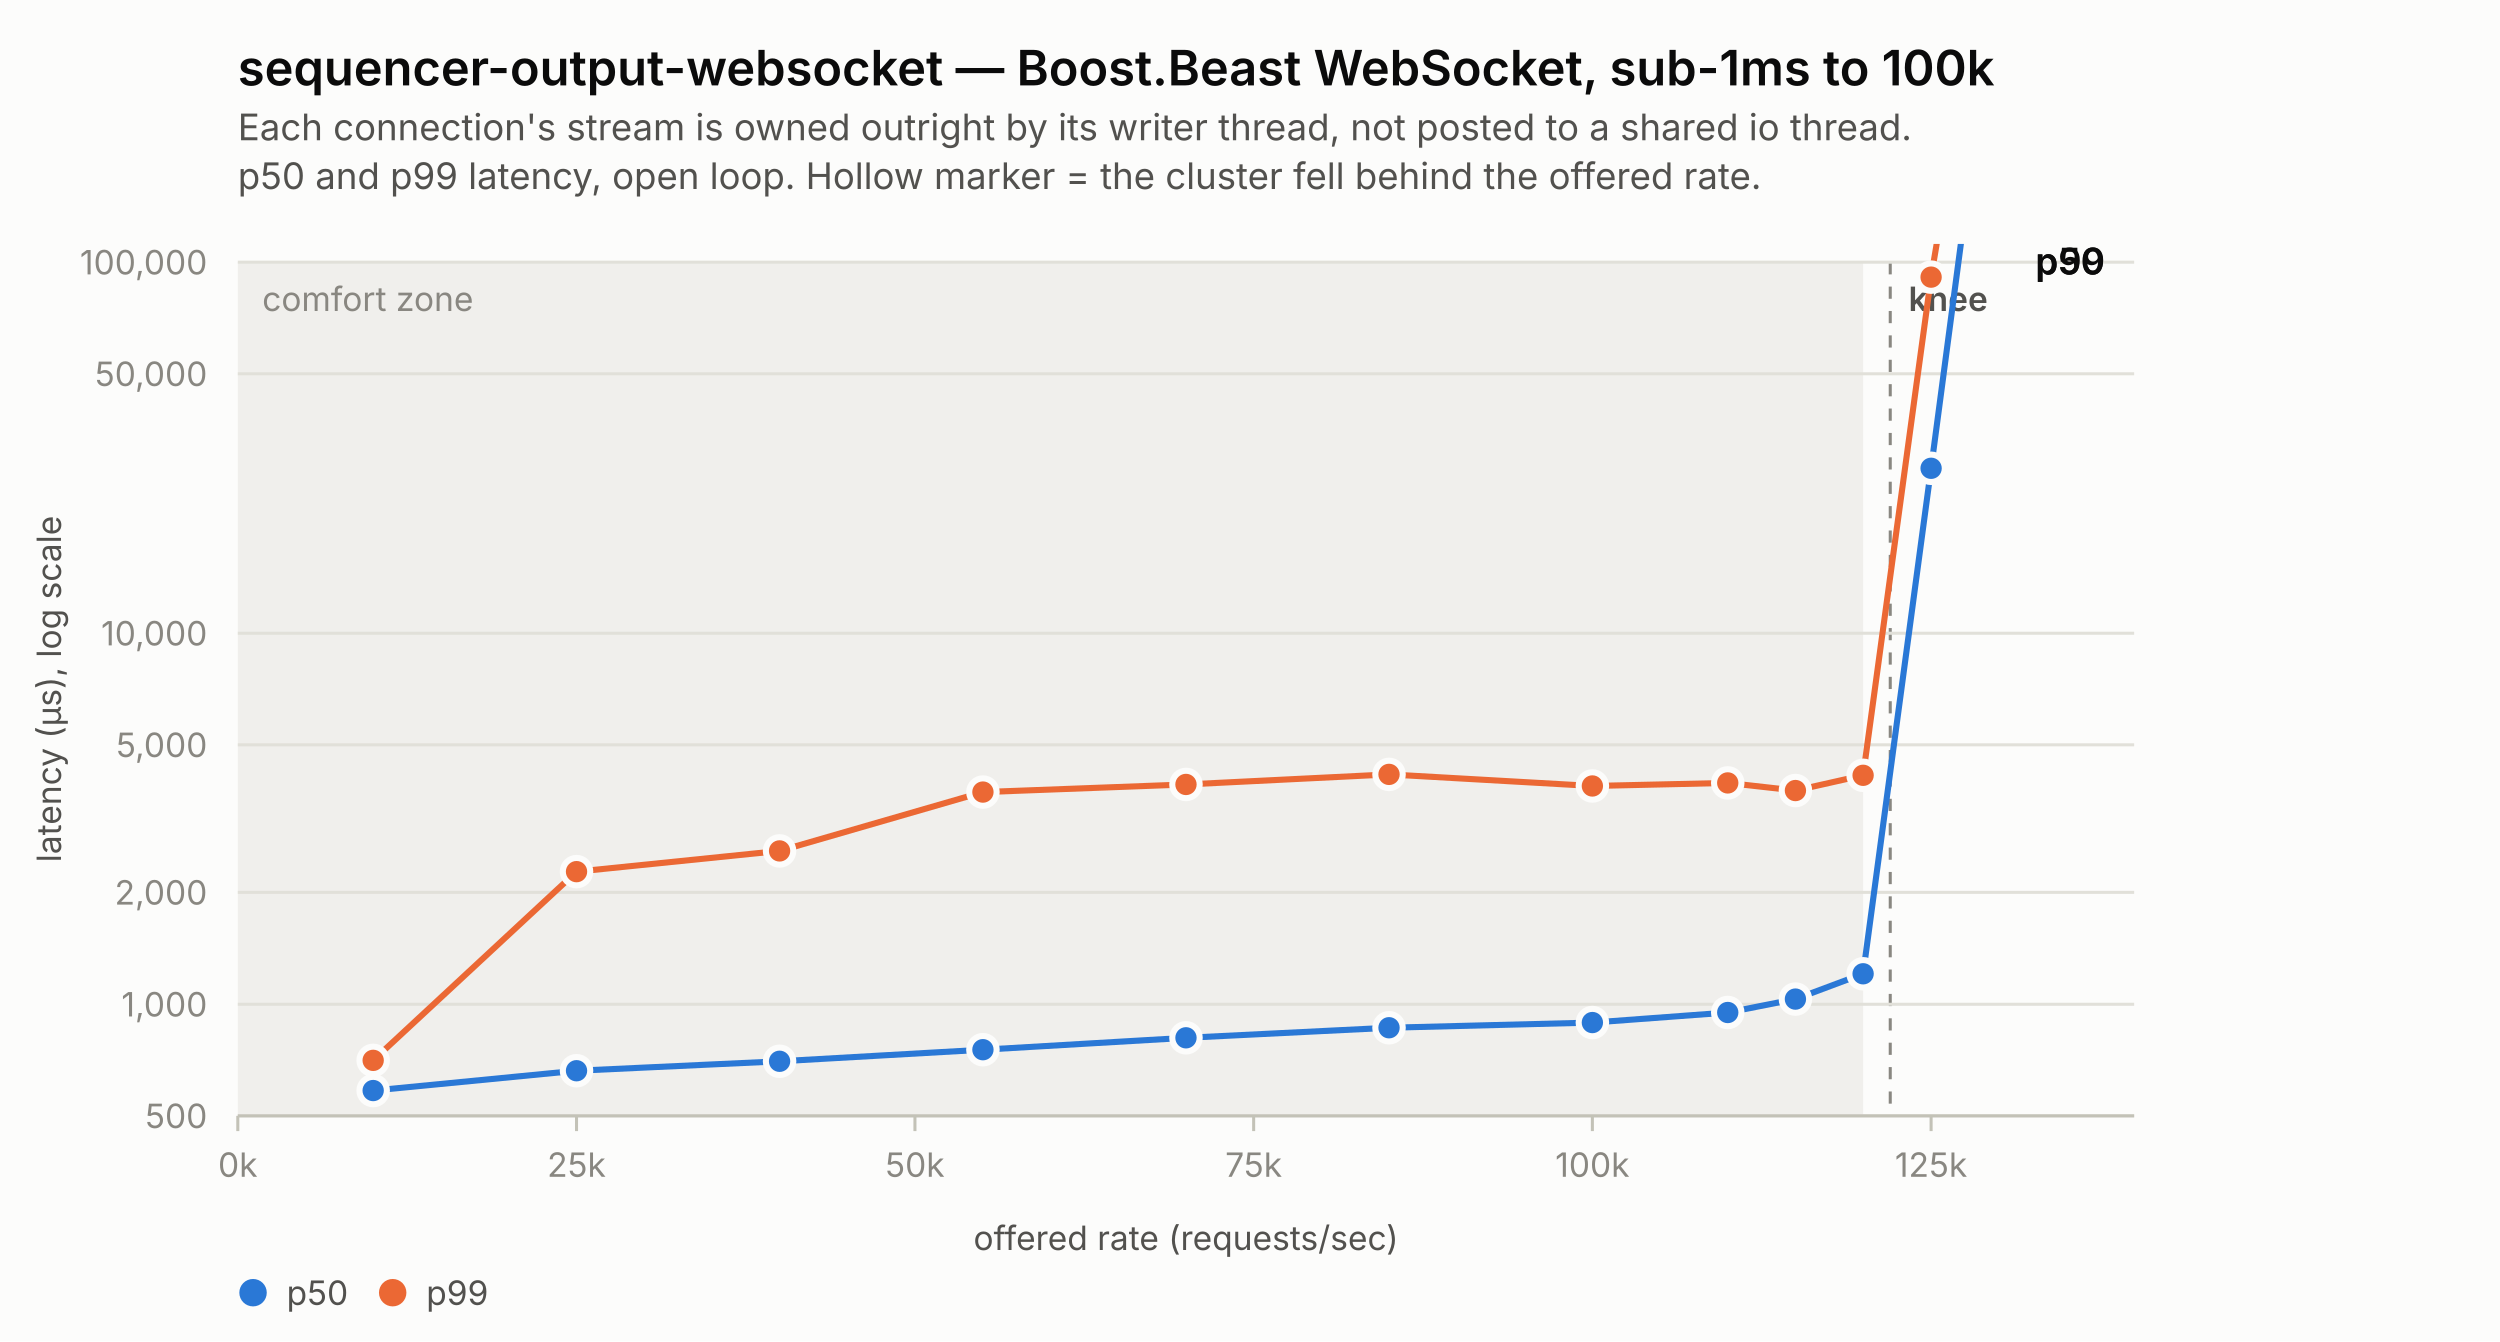
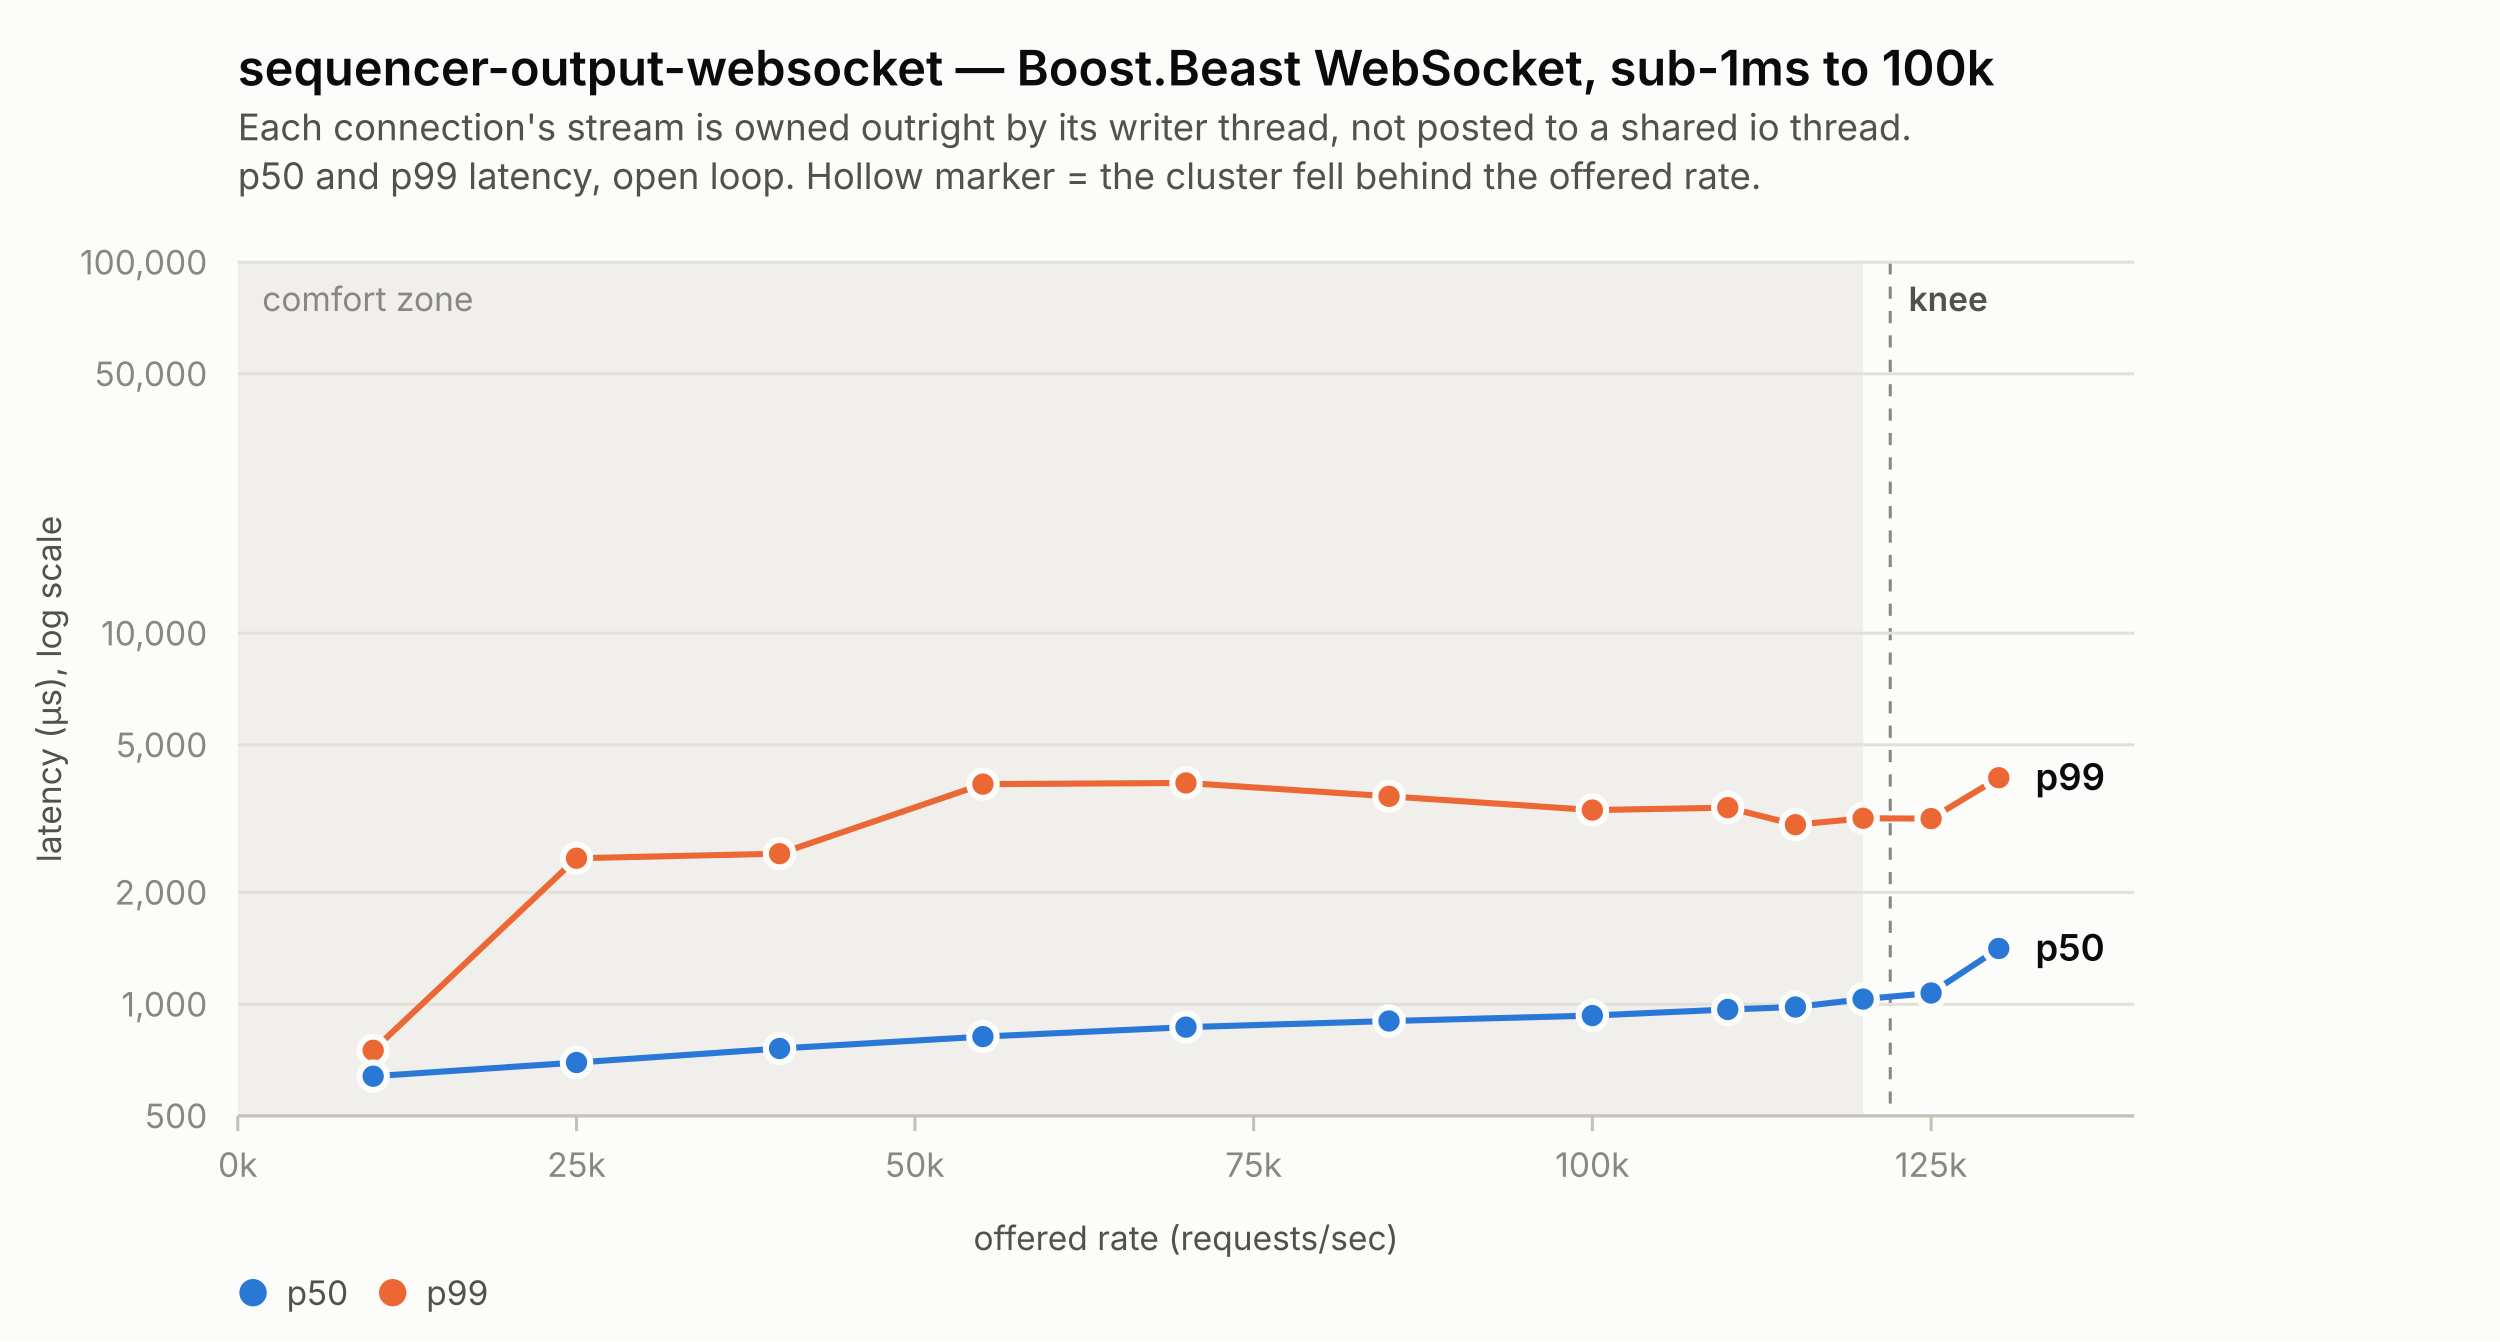
<svg xmlns="http://www.w3.org/2000/svg" width="820" height="440" viewBox="0 0 820 440" font-family="system-ui,-apple-system,&quot;Segoe UI&quot;,sans-serif" role="img" aria-label="sequencer-output-websocket — Boost.Beast WebSocket, sub-1ms to 100k">
  <rect width="820" height="440" fill="#fcfcfb" />
  <text x="78" y="28" font-size="16" font-weight="600" fill="#0b0b0b">sequencer-output-websocket — Boost.Beast WebSocket, sub-1ms to 100k</text>
  <text x="78" y="46" font-size="12" fill="#52514e">Each connection's stream is owned outright by its writer thread, not posted to a shared io thread.</text>
  <text x="78" y="62" font-size="12" fill="#52514e">p50 and p99 latency, open loop. Hollow marker = the cluster fell behind the offered rate.</text>
  <rect x="78" y="86" width="533.1" height="280" fill="#f0efec" />
  <text x="86" y="102" font-size="11" fill="#898781">comfort zone</text>
  <line x1="620.0" y1="86" x2="620.0" y2="366" stroke="#898781" stroke-width="1" stroke-dasharray="4 4" />
  <text x="626.0" y="102" font-size="11" font-weight="600" fill="#52514e">knee</text>
  <line x1="78" y1="366.0" x2="700" y2="366.0" stroke="#e1e0d9" stroke-width="1" />
  <text x="68" y="370.0" font-size="11" fill="#898781" text-anchor="end">500</text>
  <line x1="78" y1="329.4" x2="700" y2="329.4" stroke="#e1e0d9" stroke-width="1" />
  <text x="68" y="333.4" font-size="11" fill="#898781" text-anchor="end">1,000</text>
  <line x1="78" y1="292.7" x2="700" y2="292.7" stroke="#e1e0d9" stroke-width="1" />
  <text x="68" y="296.7" font-size="11" fill="#898781" text-anchor="end">2,000</text>
  <line x1="78" y1="244.3" x2="700" y2="244.3" stroke="#e1e0d9" stroke-width="1" />
  <text x="68" y="248.3" font-size="11" fill="#898781" text-anchor="end">5,000</text>
  <line x1="78" y1="207.7" x2="700" y2="207.7" stroke="#e1e0d9" stroke-width="1" />
  <text x="68" y="211.7" font-size="11" fill="#898781" text-anchor="end">10,000</text>
  <line x1="78" y1="122.6" x2="700" y2="122.6" stroke="#e1e0d9" stroke-width="1" />
  <text x="68" y="126.6" font-size="11" fill="#898781" text-anchor="end">50,000</text>
  <line x1="78" y1="86.0" x2="700" y2="86.0" stroke="#e1e0d9" stroke-width="1" />
  <text x="68" y="90.0" font-size="11" fill="#898781" text-anchor="end">100,000</text>
  <text x="20" y="226" font-size="11" fill="#52514e" text-anchor="middle" transform="rotate(-90 20 226)">latency (µs), log scale</text>
  <line x1="78" y1="366" x2="700" y2="366" stroke="#c3c2b7" stroke-width="1" />
  <line x1="78.0" y1="366" x2="78.0" y2="371" stroke="#c3c2b7" stroke-width="1" />
  <text x="78.0" y="386" font-size="11" fill="#898781" text-anchor="middle">0k</text>
  <line x1="189.1" y1="366" x2="189.1" y2="371" stroke="#c3c2b7" stroke-width="1" />
  <text x="189.1" y="386" font-size="11" fill="#898781" text-anchor="middle">25k</text>
  <line x1="300.1" y1="366" x2="300.1" y2="371" stroke="#c3c2b7" stroke-width="1" />
  <text x="300.1" y="386" font-size="11" fill="#898781" text-anchor="middle">50k</text>
  <line x1="411.2" y1="366" x2="411.2" y2="371" stroke="#c3c2b7" stroke-width="1" />
  <text x="411.2" y="386" font-size="11" fill="#898781" text-anchor="middle">75k</text>
  <line x1="522.3" y1="366" x2="522.3" y2="371" stroke="#c3c2b7" stroke-width="1" />
  <text x="522.3" y="386" font-size="11" fill="#898781" text-anchor="middle">100k</text>
  <line x1="633.4" y1="366" x2="633.4" y2="371" stroke="#c3c2b7" stroke-width="1" />
  <text x="633.4" y="386" font-size="11" fill="#898781" text-anchor="middle">125k</text>
  <text x="389" y="410" font-size="11" fill="#52514e" text-anchor="middle">offered rate (requests/sec)</text>
  <defs>
    <clipPath id="plot">
      <rect x="72" y="80" width="634" height="292" />
    </clipPath>
  </defs>
  <g clip-path="url(#plot)">
-     <path d="M122.4,347.8 L189.1,285.9 L255.7,279.1 L322.4,259.8 L389.0,257.3 L455.6,254.0 L522.3,257.8 L566.7,256.8 L588.9,259.3 L611.1,254.3 L633.4,90.9 L655.6,-41.4" fill="none" stroke="#eb6834" stroke-width="2" stroke-linejoin="round" stroke-linecap="round" />
-     <circle cx="122.4" cy="347.8" r="4.5" fill="#eb6834" stroke="#fcfcfb" stroke-width="2" />
-     <circle cx="189.1" cy="285.9" r="4.5" fill="#eb6834" stroke="#fcfcfb" stroke-width="2" />
-     <circle cx="255.7" cy="279.1" r="4.5" fill="#eb6834" stroke="#fcfcfb" stroke-width="2" />
-     <circle cx="322.4" cy="259.8" r="4.5" fill="#eb6834" stroke="#fcfcfb" stroke-width="2" />
-     <circle cx="389.0" cy="257.3" r="4.5" fill="#eb6834" stroke="#fcfcfb" stroke-width="2" />
-     <circle cx="455.6" cy="254.0" r="4.5" fill="#eb6834" stroke="#fcfcfb" stroke-width="2" />
-     <circle cx="522.3" cy="257.8" r="4.5" fill="#eb6834" stroke="#fcfcfb" stroke-width="2" />
-     <circle cx="566.7" cy="256.8" r="4.5" fill="#eb6834" stroke="#fcfcfb" stroke-width="2" />
-     <circle cx="588.9" cy="259.3" r="4.5" fill="#eb6834" stroke="#fcfcfb" stroke-width="2" />
-     <circle cx="611.1" cy="254.3" r="4.5" fill="#eb6834" stroke="#fcfcfb" stroke-width="2" />
-     <circle cx="633.4" cy="90.9" r="4.5" fill="#eb6834" stroke="#fcfcfb" stroke-width="2" />
-     <circle cx="655.6" cy="-41.4" r="4.5" fill="#fcfcfb" stroke="#eb6834" stroke-width="2" />
-     <path d="M122.4,357.7 L189.1,351.2 L255.7,348.1 L322.4,344.3 L389.0,340.4 L455.6,337.1 L522.3,335.4 L566.7,332.1 L588.9,327.7 L611.1,319.4 L633.4,153.6 L655.6,-13.8" fill="none" stroke="#2a78d6" stroke-width="2" stroke-linejoin="round" stroke-linecap="round" />
-     <circle cx="122.4" cy="357.7" r="4.5" fill="#2a78d6" stroke="#fcfcfb" stroke-width="2" />
-     <circle cx="189.1" cy="351.2" r="4.5" fill="#2a78d6" stroke="#fcfcfb" stroke-width="2" />
-     <circle cx="255.7" cy="348.1" r="4.5" fill="#2a78d6" stroke="#fcfcfb" stroke-width="2" />
-     <circle cx="322.4" cy="344.3" r="4.5" fill="#2a78d6" stroke="#fcfcfb" stroke-width="2" />
-     <circle cx="389.0" cy="340.4" r="4.5" fill="#2a78d6" stroke="#fcfcfb" stroke-width="2" />
-     <circle cx="455.6" cy="337.1" r="4.5" fill="#2a78d6" stroke="#fcfcfb" stroke-width="2" />
-     <circle cx="522.3" cy="335.4" r="4.5" fill="#2a78d6" stroke="#fcfcfb" stroke-width="2" />
-     <circle cx="566.7" cy="332.1" r="4.5" fill="#2a78d6" stroke="#fcfcfb" stroke-width="2" />
-     <circle cx="588.9" cy="327.7" r="4.5" fill="#2a78d6" stroke="#fcfcfb" stroke-width="2" />
-     <circle cx="611.1" cy="319.4" r="4.5" fill="#2a78d6" stroke="#fcfcfb" stroke-width="2" />
-     <circle cx="633.4" cy="153.6" r="4.5" fill="#2a78d6" stroke="#fcfcfb" stroke-width="2" />
-     <circle cx="655.6" cy="-13.8" r="4.5" fill="#fcfcfb" stroke="#2a78d6" stroke-width="2" />
+     <path d="M122.4,344.5 L189.1,281.5 L255.7,280.0 L322.4,257.2 L389.0,256.8 L455.6,261.2 L522.3,265.7 L566.7,264.9 L588.9,270.5 L611.1,268.4 L633.4,268.5 L655.6,255.1" fill="none" stroke="#eb6834" stroke-width="2" stroke-linejoin="round" stroke-linecap="round" />
+     <circle cx="122.4" cy="344.5" r="4.5" fill="#eb6834" stroke="#fcfcfb" stroke-width="2" />
+     <circle cx="189.1" cy="281.5" r="4.5" fill="#eb6834" stroke="#fcfcfb" stroke-width="2" />
+     <circle cx="255.7" cy="280.0" r="4.5" fill="#eb6834" stroke="#fcfcfb" stroke-width="2" />
+     <circle cx="322.4" cy="257.2" r="4.5" fill="#eb6834" stroke="#fcfcfb" stroke-width="2" />
+     <circle cx="389.0" cy="256.8" r="4.5" fill="#eb6834" stroke="#fcfcfb" stroke-width="2" />
+     <circle cx="455.6" cy="261.2" r="4.5" fill="#eb6834" stroke="#fcfcfb" stroke-width="2" />
+     <circle cx="522.3" cy="265.7" r="4.5" fill="#eb6834" stroke="#fcfcfb" stroke-width="2" />
+     <circle cx="566.7" cy="264.9" r="4.5" fill="#eb6834" stroke="#fcfcfb" stroke-width="2" />
+     <circle cx="588.9" cy="270.5" r="4.5" fill="#eb6834" stroke="#fcfcfb" stroke-width="2" />
+     <circle cx="611.1" cy="268.4" r="4.5" fill="#eb6834" stroke="#fcfcfb" stroke-width="2" />
+     <circle cx="633.4" cy="268.5" r="4.5" fill="#eb6834" stroke="#fcfcfb" stroke-width="2" />
+     <circle cx="655.6" cy="255.1" r="4.5" fill="#eb6834" stroke="#fcfcfb" stroke-width="2" />
+     <path d="M122.4,353.0 L189.1,348.5 L255.7,343.9 L322.4,340.0 L389.0,336.9 L455.6,334.9 L522.3,333.1 L566.7,331.1 L588.9,330.3 L611.1,327.7 L633.4,325.7 L655.6,311.1" fill="none" stroke="#2a78d6" stroke-width="2" stroke-linejoin="round" stroke-linecap="round" />
+     <circle cx="122.4" cy="353.0" r="4.5" fill="#2a78d6" stroke="#fcfcfb" stroke-width="2" />
+     <circle cx="189.1" cy="348.5" r="4.5" fill="#2a78d6" stroke="#fcfcfb" stroke-width="2" />
+     <circle cx="255.7" cy="343.9" r="4.5" fill="#2a78d6" stroke="#fcfcfb" stroke-width="2" />
+     <circle cx="322.4" cy="340.0" r="4.5" fill="#2a78d6" stroke="#fcfcfb" stroke-width="2" />
+     <circle cx="389.0" cy="336.9" r="4.5" fill="#2a78d6" stroke="#fcfcfb" stroke-width="2" />
+     <circle cx="455.6" cy="334.9" r="4.5" fill="#2a78d6" stroke="#fcfcfb" stroke-width="2" />
+     <circle cx="522.3" cy="333.1" r="4.5" fill="#2a78d6" stroke="#fcfcfb" stroke-width="2" />
+     <circle cx="566.7" cy="331.1" r="4.5" fill="#2a78d6" stroke="#fcfcfb" stroke-width="2" />
+     <circle cx="588.9" cy="330.3" r="4.5" fill="#2a78d6" stroke="#fcfcfb" stroke-width="2" />
+     <circle cx="611.1" cy="327.7" r="4.5" fill="#2a78d6" stroke="#fcfcfb" stroke-width="2" />
+     <circle cx="633.4" cy="325.7" r="4.5" fill="#2a78d6" stroke="#fcfcfb" stroke-width="2" />
+     <circle cx="655.6" cy="311.1" r="4.5" fill="#2a78d6" stroke="#fcfcfb" stroke-width="2" />
  </g>
-   <text x="667.6" y="90.0" font-size="12" font-weight="600" fill="#0b0b0b">p99</text>
-   <text x="667.6" y="90.0" font-size="12" font-weight="600" fill="#0b0b0b">p50</text>
+   <text x="667.6" y="259.1" font-size="12" font-weight="600" fill="#0b0b0b">p99</text>
+   <text x="667.6" y="315.1" font-size="12" font-weight="600" fill="#0b0b0b">p50</text>
  <circle cx="83" cy="424" r="4.5" fill="#2a78d6" />
  <text x="94" y="428" font-size="11" fill="#52514e">p50</text>
  <circle cx="128.8" cy="424" r="4.5" fill="#eb6834" />
  <text x="139.8" y="428" font-size="11" fill="#52514e">p99</text>
</svg>
